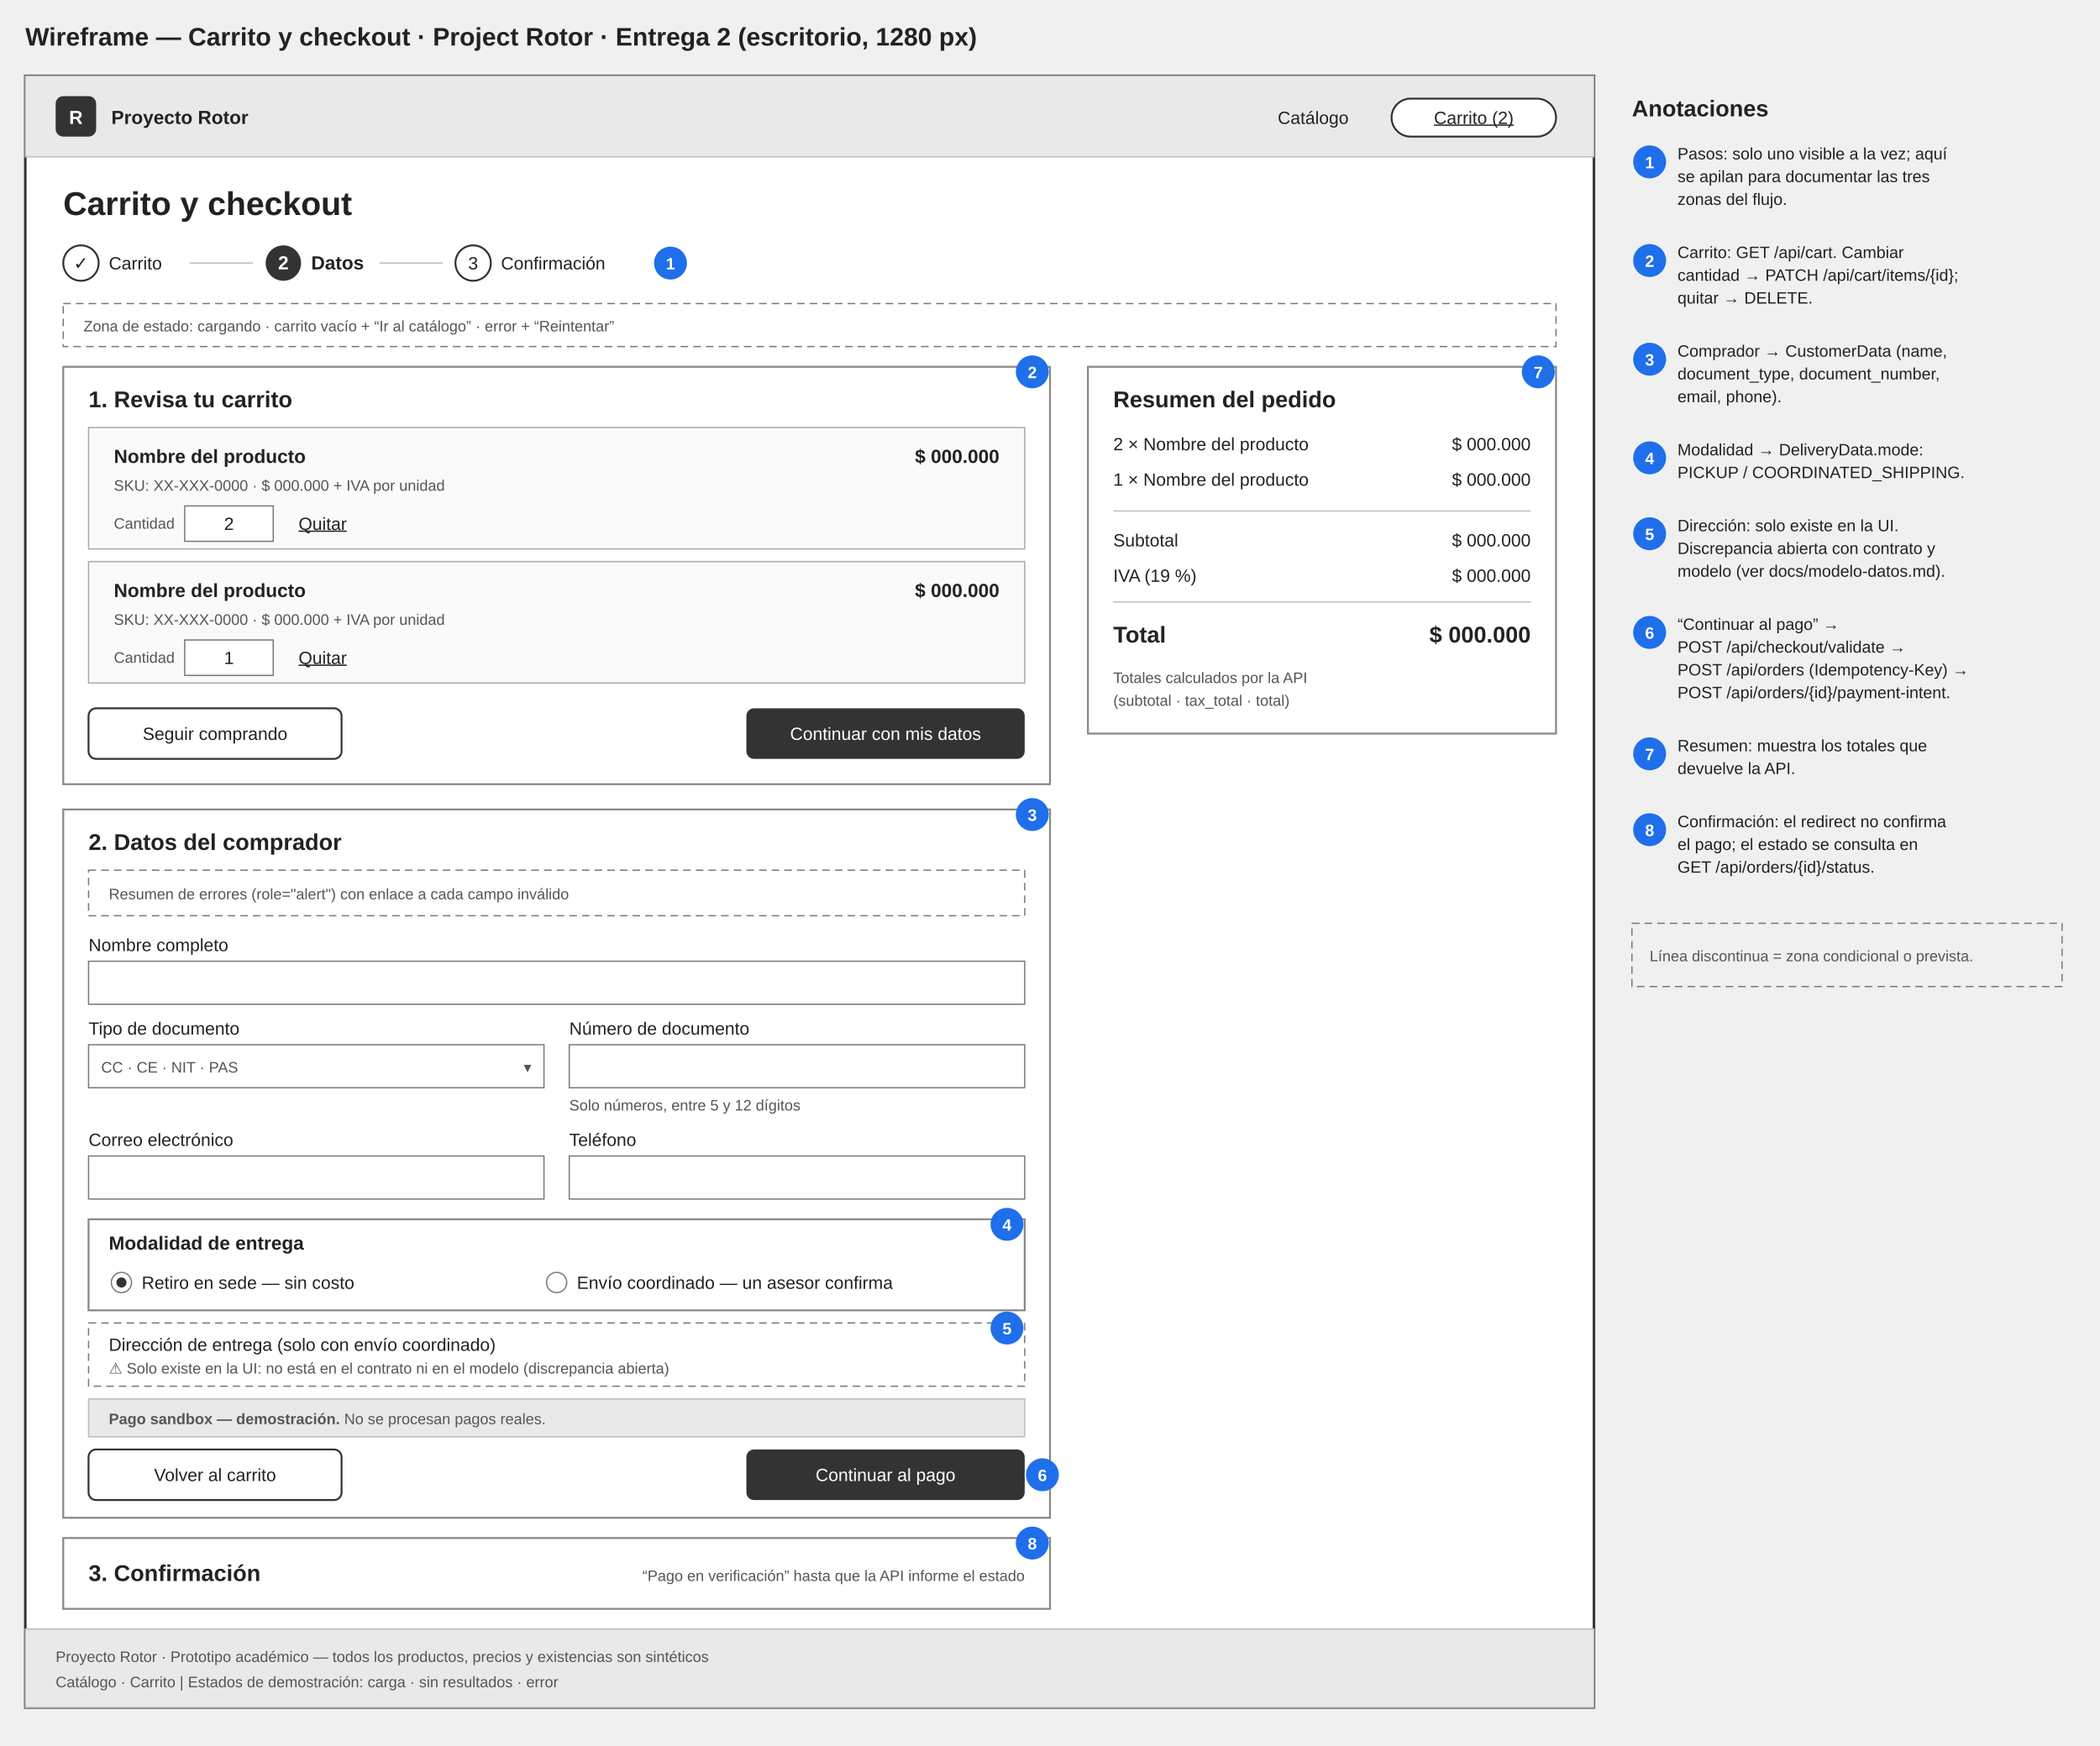
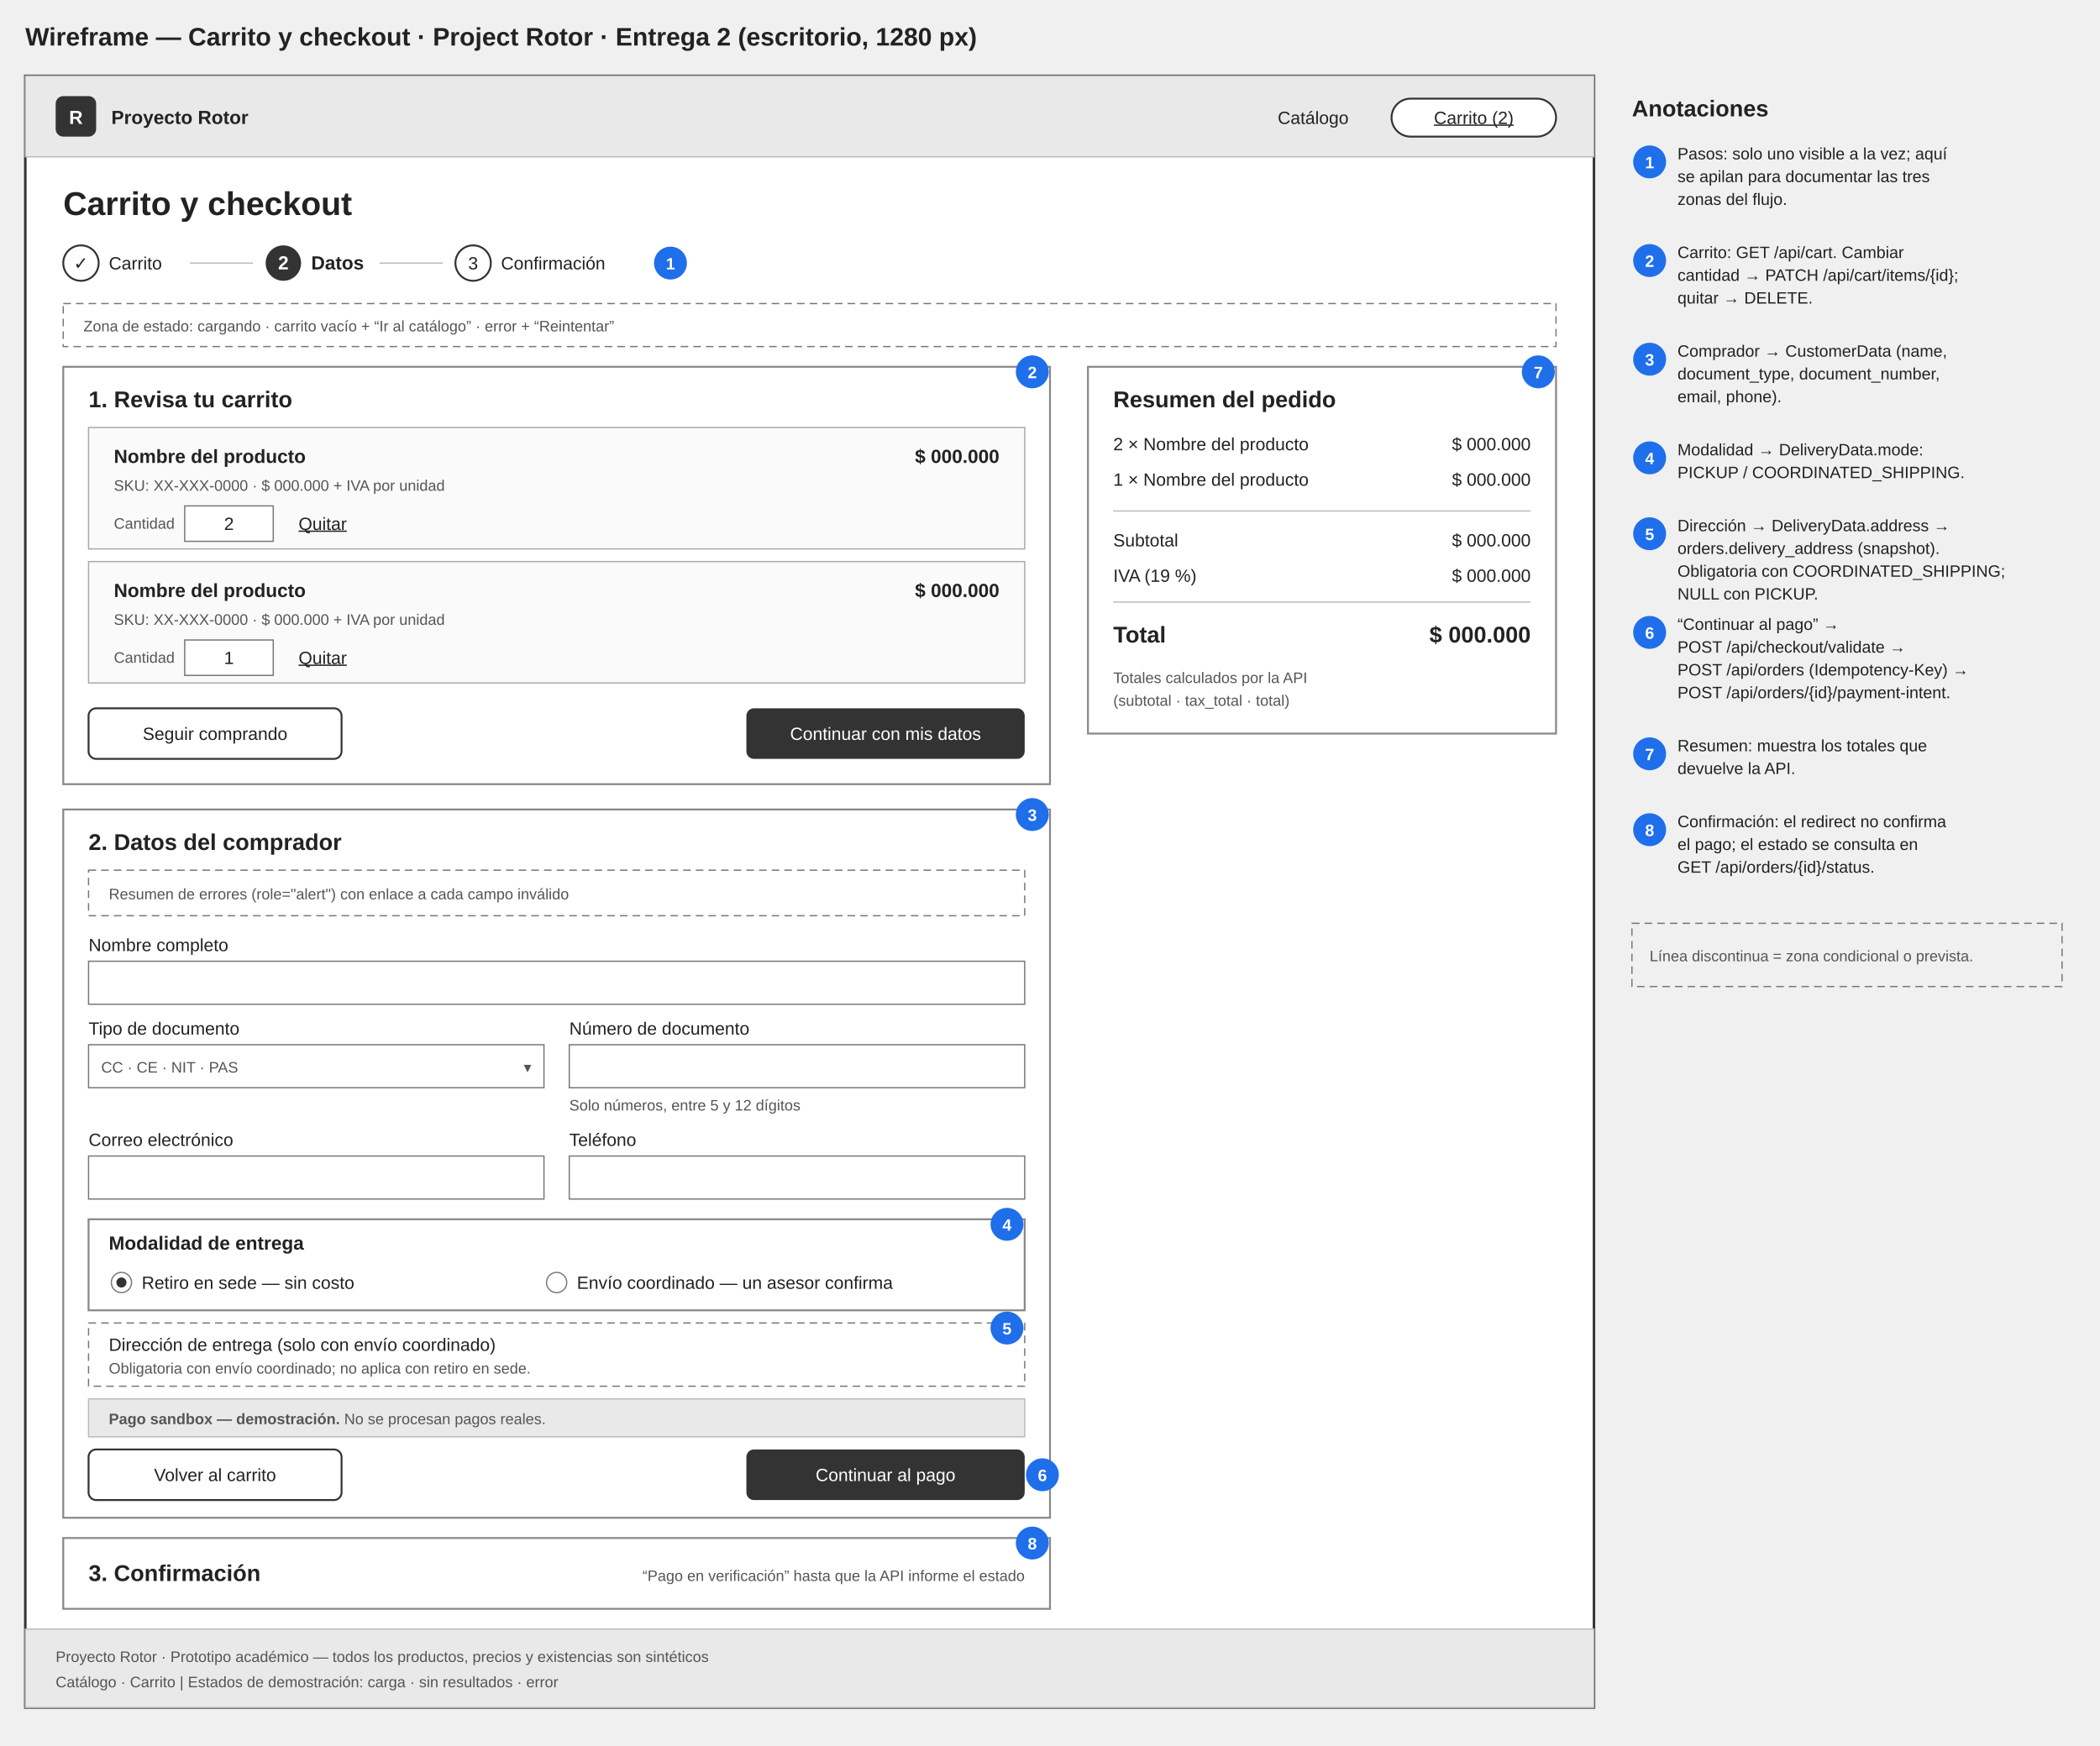
<svg xmlns="http://www.w3.org/2000/svg" width="1660" height="1380" viewBox="0 0 1660 1380" role="img" aria-labelledby="titulo desc">
  <style>
    text { font-family: "Segoe UI", Arial, sans-serif; fill: #222; }
    .ttl { font-size: 20px; font-weight: 700; }
    .h1 { font-size: 26px; font-weight: 700; }
    .h2 { font-size: 18px; font-weight: 700; }
    .t { font-size: 14px; }
    .b { font-size: 15px; font-weight: 700; }
    .s { font-size: 12px; fill: #555; }
    .w { fill: #fff; }
    .frame { fill: #fff; stroke: #333; stroke-width: 2; }
    .band { fill: #e9e9e9; stroke: #bbb; }
    .panel { fill: #fff; stroke: #888; stroke-width: 1.5; }
    .line { fill: #fafafa; stroke: #aaa; }
    .field { fill: #fff; stroke: #777; }
    .btn1 { fill: #333; }
    .btn2 { fill: #fff; stroke: #333; stroke-width: 1.5; }
    .rule { stroke: #bbb; }
    .dash { fill: none; stroke: #777; stroke-dasharray: 6 4; }
    .step { fill: #fff; stroke: #333; stroke-width: 1.5; }
    .mk { fill: #1f6feb; }
    .mkt { font-size: 13px; font-weight: 700; fill: #fff; }
    .nt { font-size: 13px; fill: #222; }
  </style>
  <defs>
    <g id="mk">
      <circle r="13" class="mk" />
    </g>
  </defs>
  <text x="20" y="36" class="ttl">Wireframe — Carrito y checkout · Project Rotor · Entrega 2 (escritorio, 1280 px)</text>
  <rect x="20" y="60" width="1240" height="1290" class="frame" />
  <rect x="20" y="60" width="1240" height="64" class="band" />
  <rect x="44" y="76" width="32" height="32" rx="6" class="btn1" />
  <text x="60" y="98" class="b w" text-anchor="middle">R</text>
  <text x="88" y="98" class="b">Proyecto Rotor</text>
  <text x="1010" y="98" class="t">Catálogo</text>
  <rect x="1100" y="78" width="130" height="30" rx="15" class="btn2" />
  <text x="1165" y="98" class="t" text-anchor="middle" text-decoration="underline">Carrito (2)</text>
  <text x="50" y="170" class="h1">Carrito y checkout</text>
  <circle cx="64" cy="208" r="14" class="step" />
  <text x="64" y="213" class="t" text-anchor="middle">✓</text>
  <text x="86" y="213" class="t">Carrito</text>
  <line x1="150" y1="208" x2="200" y2="208" class="rule" />
  <circle cx="224" cy="208" r="14" class="btn1" />
  <text x="224" y="213" class="b w" text-anchor="middle">2</text>
  <text x="246" y="213" class="b">Datos</text>
  <line x1="300" y1="208" x2="350" y2="208" class="rule" />
  <circle cx="374" cy="208" r="14" class="step" />
  <text x="374" y="213" class="t" text-anchor="middle">3</text>
  <text x="396" y="213" class="t">Confirmación</text>
  <rect x="50" y="240" width="1180" height="34" class="dash" />
  <text x="66" y="262" class="s">Zona de estado: cargando · carrito vacío + “Ir al catálogo” · error + “Reintentar”</text>
  <rect x="50" y="290" width="780" height="330" class="panel" />
  <text x="70" y="322" class="h2">1. Revisa tu carrito</text>
  <rect x="70" y="338" width="740" height="96" class="line" />
  <text x="90" y="366" class="b">Nombre del producto</text>
  <text x="90" y="388" class="s">SKU: XX-XXX-0000 · $ 000.000 + IVA por unidad</text>
  <text x="90" y="418" class="s">Cantidad</text>
  <rect x="146" y="400" width="70" height="28" class="field" />
  <text x="181" y="419" class="t" text-anchor="middle">2</text>
  <text x="236" y="419" class="t" text-decoration="underline">Quitar</text>
  <text x="790" y="366" class="b" text-anchor="end">$ 000.000</text>
  <rect x="70" y="444" width="740" height="96" class="line" />
  <text x="90" y="472" class="b">Nombre del producto</text>
  <text x="90" y="494" class="s">SKU: XX-XXX-0000 · $ 000.000 + IVA por unidad</text>
  <text x="90" y="524" class="s">Cantidad</text>
  <rect x="146" y="506" width="70" height="28" class="field" />
  <text x="181" y="525" class="t" text-anchor="middle">1</text>
  <text x="236" y="525" class="t" text-decoration="underline">Quitar</text>
  <text x="790" y="472" class="b" text-anchor="end">$ 000.000</text>
  <rect x="70" y="560" width="200" height="40" rx="6" class="btn2" />
  <text x="170" y="585" class="t" text-anchor="middle">Seguir comprando</text>
  <rect x="590" y="560" width="220" height="40" rx="6" class="btn1" />
  <text x="700" y="585" class="t w" text-anchor="middle">Continuar con mis datos</text>
  <rect x="50" y="640" width="780" height="560" class="panel" />
  <text x="70" y="672" class="h2">2. Datos del comprador</text>
  <rect x="70" y="688" width="740" height="36" class="dash" />
  <text x="86" y="711" class="s">Resumen de errores (role="alert") con enlace a cada campo inválido</text>
  <text x="70" y="752" class="t">Nombre completo</text>
  <rect x="70" y="760" width="740" height="34" class="field" />
  <text x="70" y="818" class="t">Tipo de documento</text>
  <rect x="70" y="826" width="360" height="34" class="field" />
  <text x="80" y="848" class="s">CC · CE · NIT · PAS</text>
  <text x="414" y="848" class="s">▾</text>
  <text x="450" y="818" class="t">Número de documento</text>
  <rect x="450" y="826" width="360" height="34" class="field" />
  <text x="450" y="878" class="s">Solo números, entre 5 y 12 dígitos</text>
  <text x="70" y="906" class="t">Correo electrónico</text>
  <rect x="70" y="914" width="360" height="34" class="field" />
  <text x="450" y="906" class="t">Teléfono</text>
  <rect x="450" y="914" width="360" height="34" class="field" />
  <rect x="70" y="964" width="740" height="72" class="panel" />
  <text x="86" y="988" class="b">Modalidad de entrega</text>
  <circle cx="96" cy="1014" r="8" class="field" />
  <circle cx="96" cy="1014" r="4" class="btn1" />
  <text x="112" y="1019" class="t">Retiro en sede — sin costo</text>
  <circle cx="440" cy="1014" r="8" class="field" />
  <text x="456" y="1019" class="t">Envío coordinado — un asesor confirma</text>
  <rect x="70" y="1046" width="740" height="50" class="dash" />
  <text x="86" y="1068" class="t">Dirección de entrega (solo con envío coordinado)</text>
-   <text x="86" y="1086" class="s">⚠ Solo existe en la UI: no está en el contrato ni en el modelo (discrepancia abierta)</text>
+   <text x="86" y="1086" class="s">Obligatoria con envío coordinado; no aplica con retiro en sede.</text>
  <rect x="70" y="1106" width="740" height="30" class="band" />
  <text x="86" y="1126" class="s">
    <tspan font-weight="700">Pago sandbox — demostración.</tspan> No se procesan pagos reales.</text>
  <rect x="70" y="1146" width="200" height="40" rx="6" class="btn2" />
  <text x="170" y="1171" class="t" text-anchor="middle">Volver al carrito</text>
  <rect x="590" y="1146" width="220" height="40" rx="6" class="btn1" />
  <text x="700" y="1171" class="t w" text-anchor="middle">Continuar al pago</text>
  <rect x="50" y="1216" width="780" height="56" class="panel" />
  <text x="70" y="1250" class="h2">3. Confirmación</text>
  <text x="810" y="1250" class="s" text-anchor="end">“Pago en verificación” hasta que la API informe el estado</text>
  <rect x="860" y="290" width="370" height="290" class="panel" />
  <text x="880" y="322" class="h2">Resumen del pedido</text>
  <text x="880" y="356" class="t">2 × Nombre del producto</text>
  <text x="1210" y="356" class="t" text-anchor="end">$ 000.000</text>
  <text x="880" y="384" class="t">1 × Nombre del producto</text>
  <text x="1210" y="384" class="t" text-anchor="end">$ 000.000</text>
  <line x1="880" y1="404" x2="1210" y2="404" class="rule" />
  <text x="880" y="432" class="t">Subtotal</text>
  <text x="1210" y="432" class="t" text-anchor="end">$ 000.000</text>
  <text x="880" y="460" class="t">IVA (19 %)</text>
  <text x="1210" y="460" class="t" text-anchor="end">$ 000.000</text>
  <line x1="880" y1="476" x2="1210" y2="476" class="rule" />
  <text x="880" y="508" class="h2">Total</text>
  <text x="1210" y="508" class="h2" text-anchor="end">$ 000.000</text>
  <text x="880" y="540" class="s">Totales calculados por la API</text>
  <text x="880" y="558" class="s">(subtotal · tax_total · total)</text>
  <rect x="20" y="1288" width="1240" height="62" class="band" />
  <text x="44" y="1314" class="s">Proyecto Rotor · Prototipo académico — todos los productos, precios y existencias son sintéticos</text>
  <text x="44" y="1334" class="s">Catálogo · Carrito  |  Estados de demostración: carga · sin resultados · error</text>
  <use href="#mk" x="530" y="208" />
  <text x="530" y="213" class="mkt" text-anchor="middle">1</text>
  <use href="#mk" x="816" y="294" />
  <text x="816" y="299" class="mkt" text-anchor="middle">2</text>
  <use href="#mk" x="816" y="644" />
  <text x="816" y="649" class="mkt" text-anchor="middle">3</text>
  <use href="#mk" x="796" y="968" />
  <text x="796" y="973" class="mkt" text-anchor="middle">4</text>
  <use href="#mk" x="796" y="1050" />
  <text x="796" y="1055" class="mkt" text-anchor="middle">5</text>
  <use href="#mk" x="824" y="1166" />
  <text x="824" y="1171" class="mkt" text-anchor="middle">6</text>
  <use href="#mk" x="1216" y="294" />
  <text x="1216" y="299" class="mkt" text-anchor="middle">7</text>
  <use href="#mk" x="816" y="1220" />
  <text x="816" y="1225" class="mkt" text-anchor="middle">8</text>
  <text x="1290" y="92" class="h2">Anotaciones</text>
  <use href="#mk" x="1304" y="128" />
  <text x="1304" y="133" class="mkt" text-anchor="middle">1</text>
  <text x="1326" y="126" class="nt">Pasos: solo uno visible a la vez; aquí</text>
  <text x="1326" y="144" class="nt">se apilan para documentar las tres</text>
  <text x="1326" y="162" class="nt">zonas del flujo.</text>
  <use href="#mk" x="1304" y="206" />
  <text x="1304" y="211" class="mkt" text-anchor="middle">2</text>
  <text x="1326" y="204" class="nt">Carrito: GET /api/cart. Cambiar</text>
  <text x="1326" y="222" class="nt">cantidad → PATCH /api/cart/items/{id};</text>
  <text x="1326" y="240" class="nt">quitar → DELETE.</text>
  <use href="#mk" x="1304" y="284" />
  <text x="1304" y="289" class="mkt" text-anchor="middle">3</text>
  <text x="1326" y="282" class="nt">Comprador → CustomerData (name,</text>
  <text x="1326" y="300" class="nt">document_type, document_number,</text>
  <text x="1326" y="318" class="nt">email, phone).</text>
  <use href="#mk" x="1304" y="362" />
  <text x="1304" y="367" class="mkt" text-anchor="middle">4</text>
  <text x="1326" y="360" class="nt">Modalidad → DeliveryData.mode:</text>
  <text x="1326" y="378" class="nt">PICKUP / COORDINATED_SHIPPING.</text>
  <use href="#mk" x="1304" y="422" />
  <text x="1304" y="427" class="mkt" text-anchor="middle">5</text>
-   <text x="1326" y="420" class="nt">Dirección: solo existe en la UI.</text>
-   <text x="1326" y="438" class="nt">Discrepancia abierta con contrato y</text>
-   <text x="1326" y="456" class="nt">modelo (ver docs/modelo-datos.md).</text>
+   <text x="1326" y="420" class="nt">Dirección → DeliveryData.address →</text>
+   <text x="1326" y="438" class="nt">orders.delivery_address (snapshot).</text>
+   <text x="1326" y="456" class="nt">Obligatoria con COORDINATED_SHIPPING;</text>
+   <text x="1326" y="474" class="nt">NULL con PICKUP.</text>
  <use href="#mk" x="1304" y="500" />
  <text x="1304" y="505" class="mkt" text-anchor="middle">6</text>
  <text x="1326" y="498" class="nt">“Continuar al pago” →</text>
  <text x="1326" y="516" class="nt">POST /api/checkout/validate →</text>
  <text x="1326" y="534" class="nt">POST /api/orders (Idempotency-Key) →</text>
  <text x="1326" y="552" class="nt">POST /api/orders/{id}/payment-intent.</text>
  <use href="#mk" x="1304" y="596" />
  <text x="1304" y="601" class="mkt" text-anchor="middle">7</text>
  <text x="1326" y="594" class="nt">Resumen: muestra los totales que</text>
  <text x="1326" y="612" class="nt">devuelve la API.</text>
  <use href="#mk" x="1304" y="656" />
  <text x="1304" y="661" class="mkt" text-anchor="middle">8</text>
  <text x="1326" y="654" class="nt">Confirmación: el redirect no confirma</text>
  <text x="1326" y="672" class="nt">el pago; el estado se consulta en</text>
  <text x="1326" y="690" class="nt">GET /api/orders/{id}/status.</text>
  <rect x="1290" y="730" width="340" height="50" class="dash" />
  <text x="1304" y="760" class="s">Línea discontinua = zona condicional o prevista.</text>
</svg>
